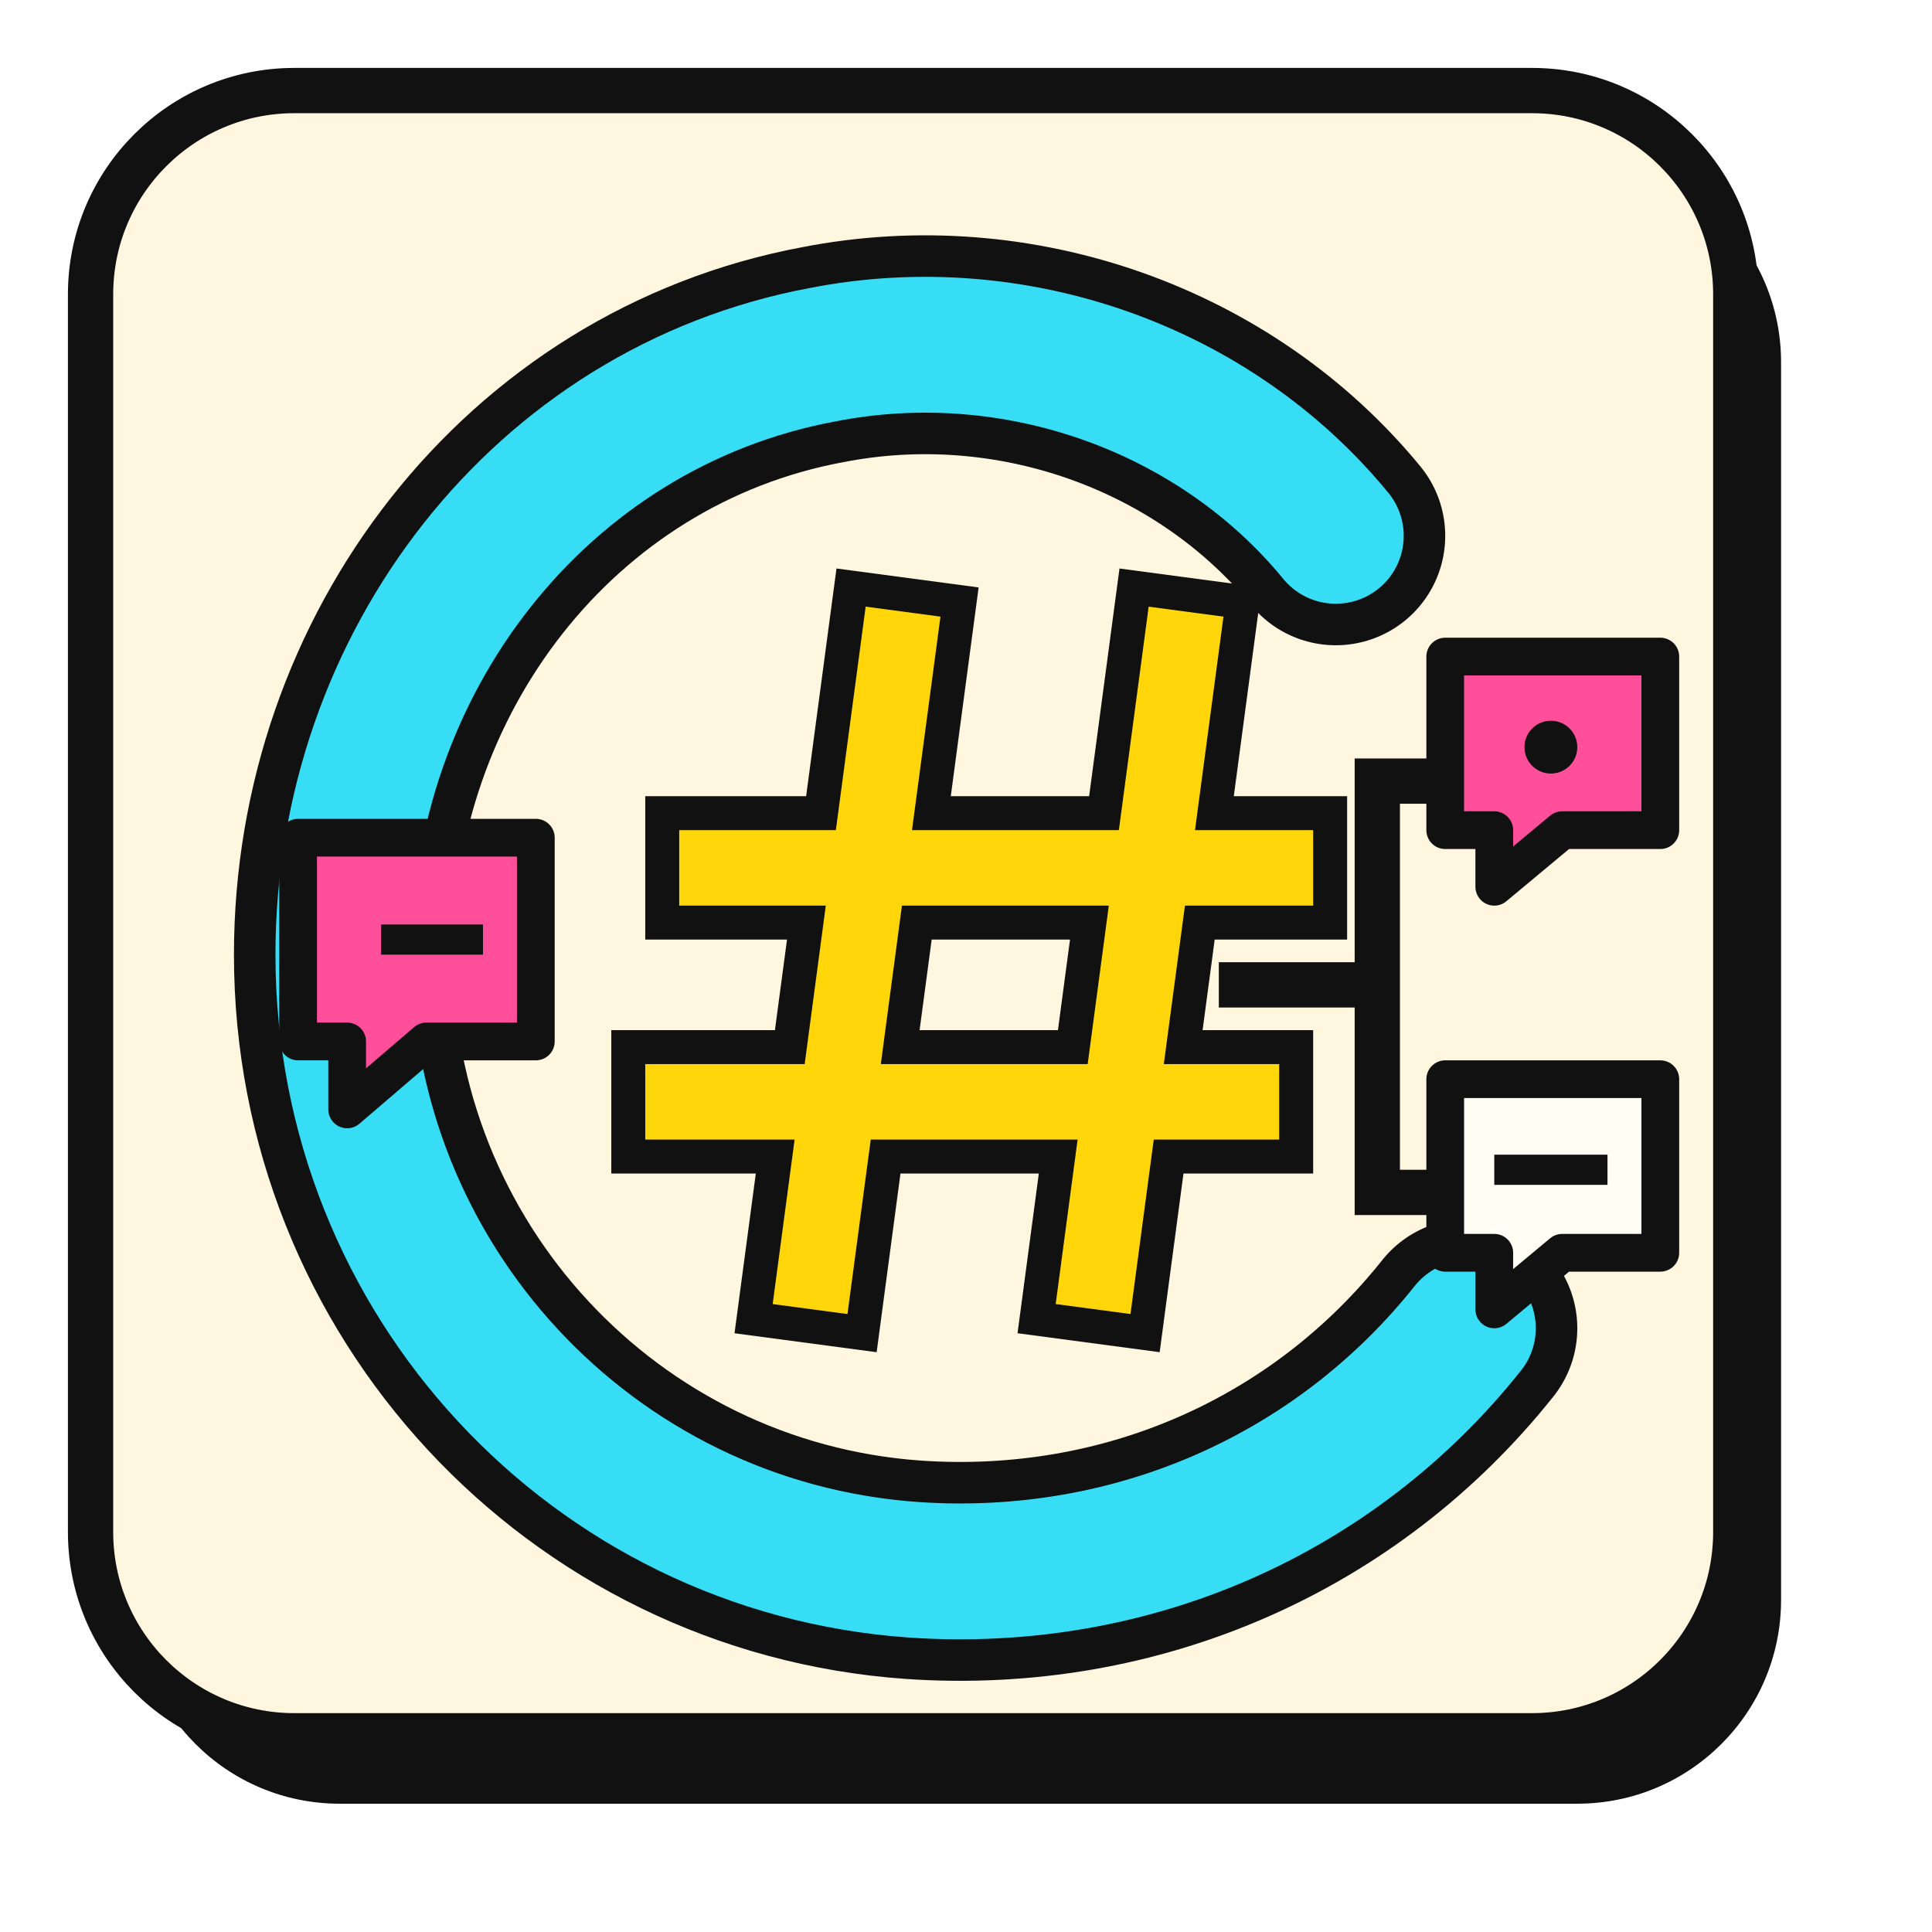
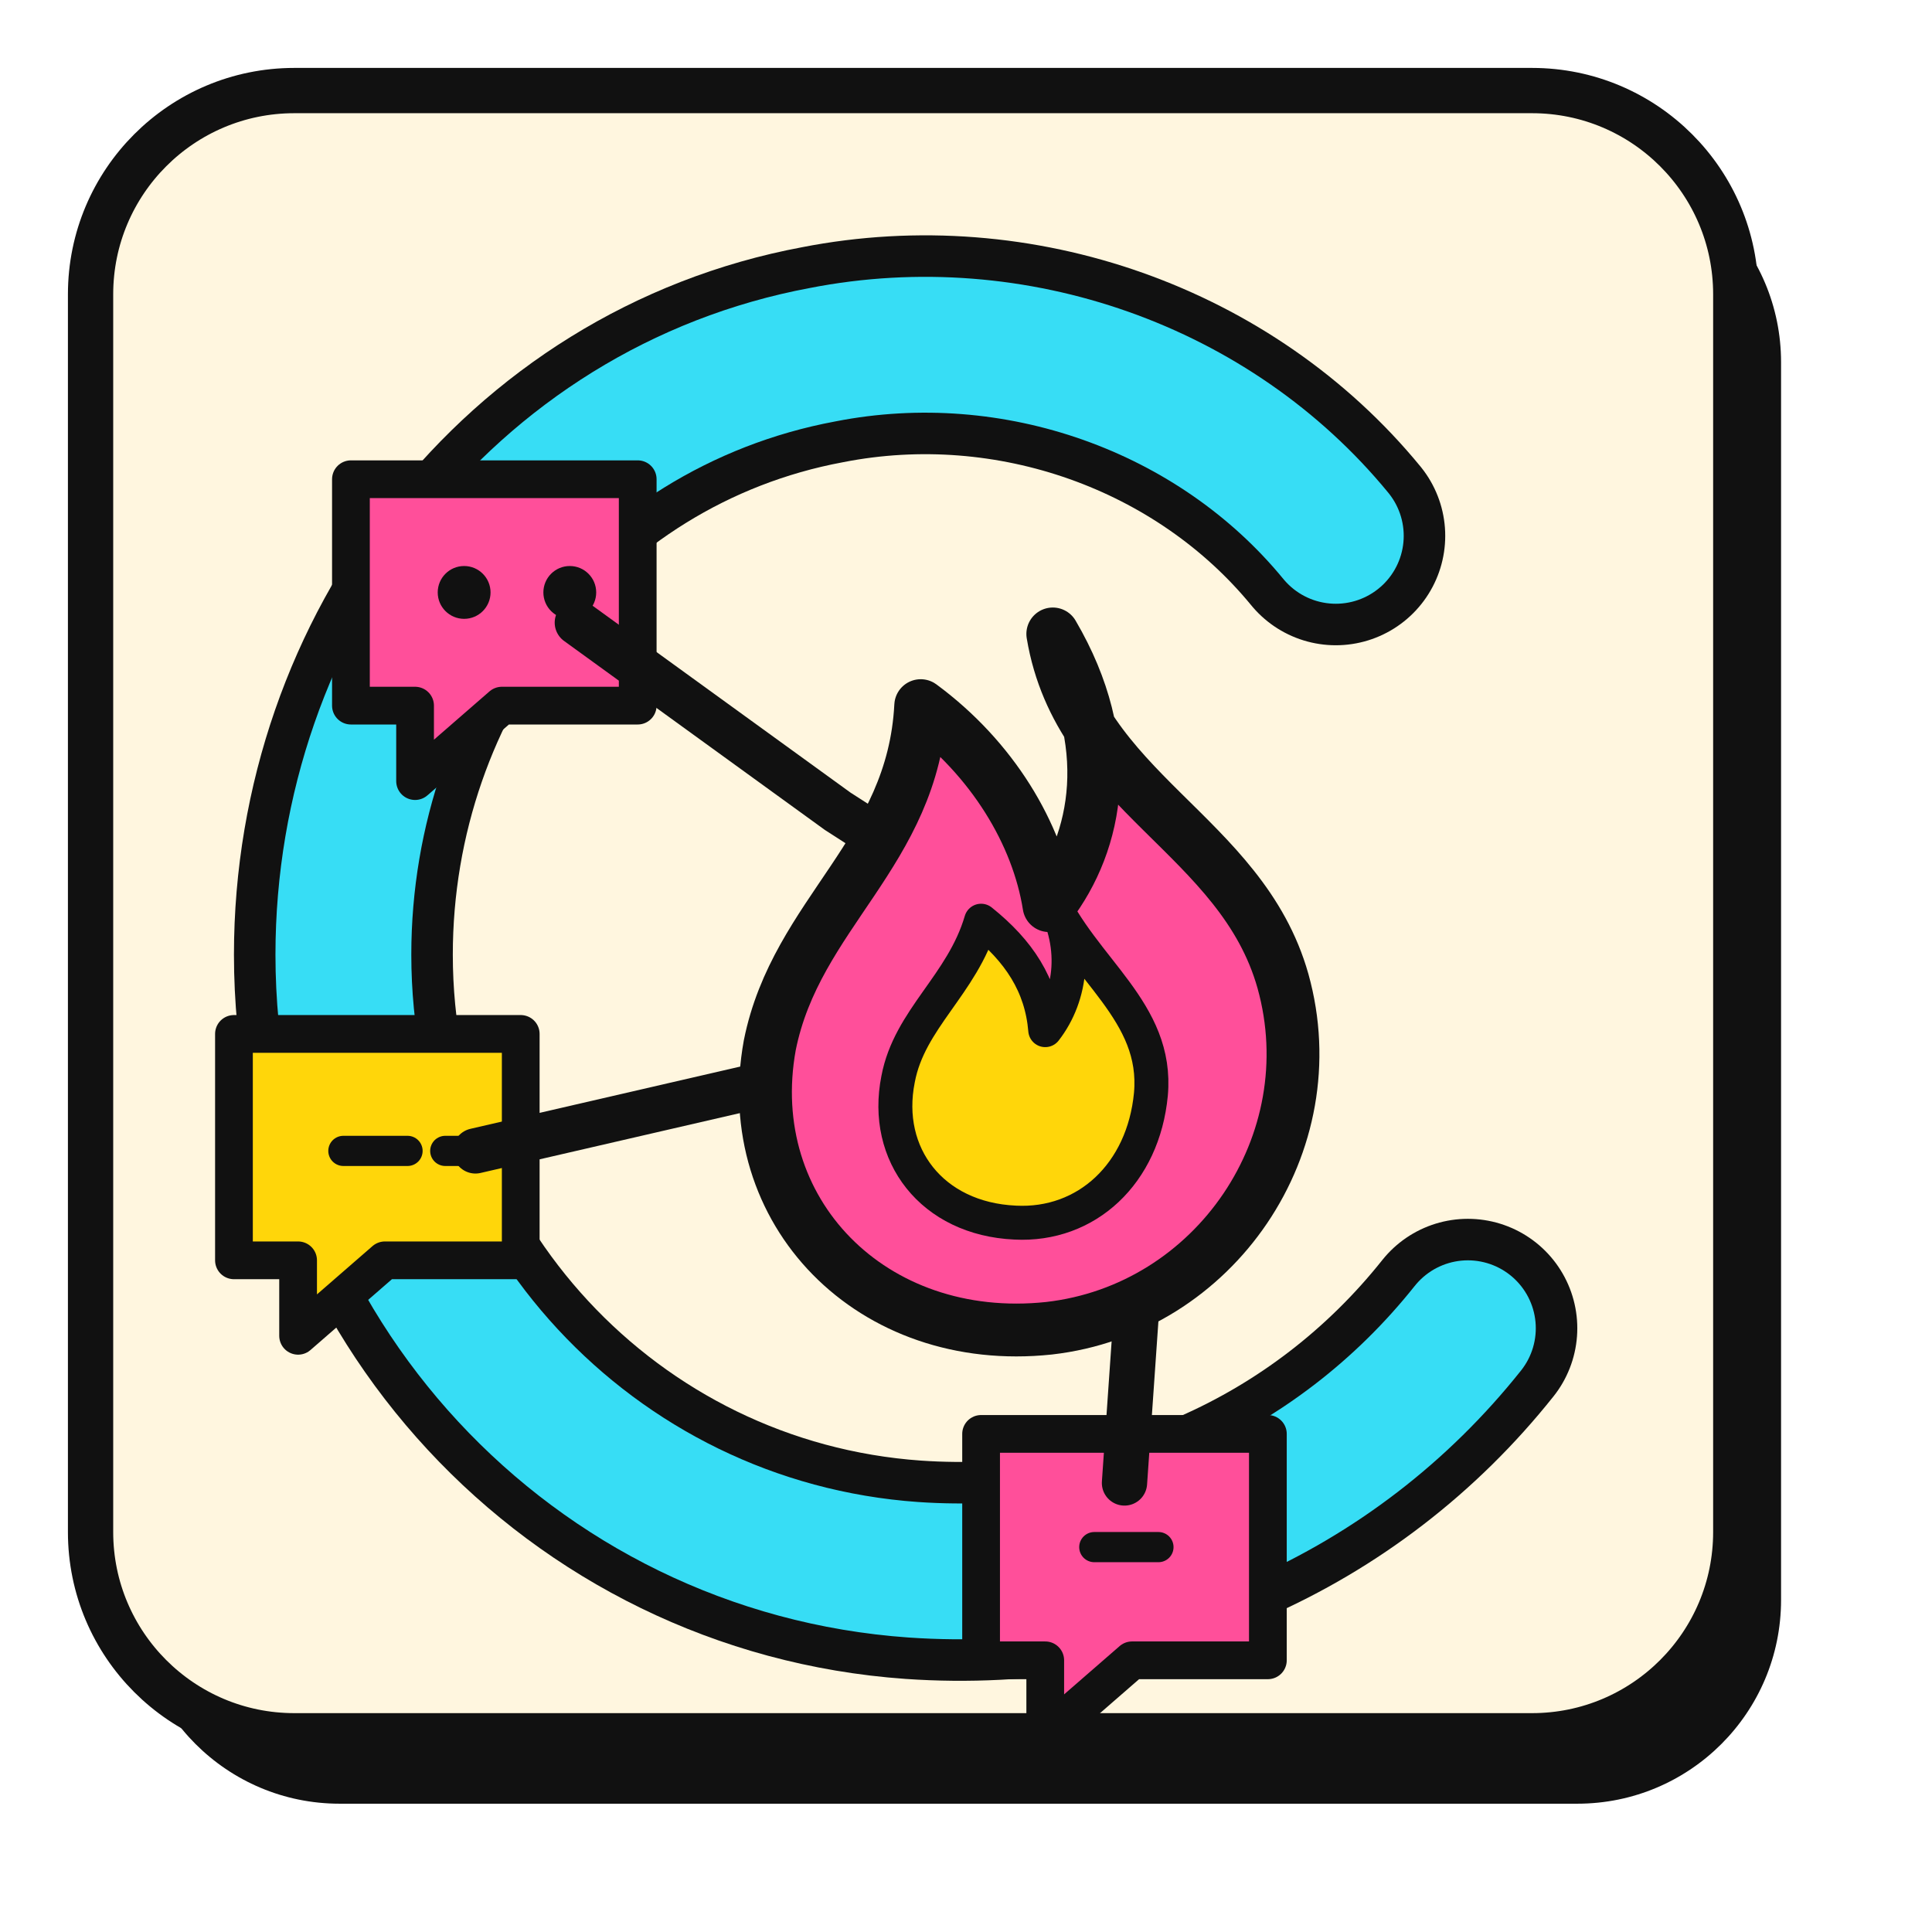
<svg xmlns="http://www.w3.org/2000/svg" width="512" height="512" viewBox="0 0 512 512" role="img" aria-labelledby="title desc">
  <rect x="36" y="42" width="436" height="436" rx="54" fill="#111111" />
  <rect x="24" y="24" width="436" height="436" rx="54" fill="#FFF6DF" stroke="#111111" stroke-width="12" />
  <path d="M354 142C322 103 269 84 218 94C143 108 91 176 91 253C91 339 157 410 242 416C300 420 354 396 389 352" fill="none" stroke="#111111" stroke-width="58" stroke-linecap="round" />
  <path d="M354 142C322 103 269 84 218 94C143 108 91 176 91 253C91 339 157 410 242 416C300 420 354 396 389 352" fill="none" stroke="#37DDF5" stroke-width="36" stroke-linecap="round" />
-   <g fill="none" stroke-linecap="square">
-     <path d="M238 172L216 337M313 172L291 337M190 230H338M181 292H329" stroke="#111111" stroke-width="38" />
-     <path d="M238 172L216 337M313 172L291 337M190 230H338M181 292H329" stroke="#FFD60A" stroke-width="20" />
+   <g stroke="#111111" stroke-width="10" stroke-linejoin="round">
+     <path d="M93 127H169V187H133L110 207V187H93Z" fill="#FF4F9A" />
+     <path d="M62 274H138V334H102L79 354V334H62Z" fill="#FFD60A" />
+     <path d="M260 380H336V440H300L277 460V440H260Z" fill="#FF4F9A" />
  </g>
-   <path d="M329 261H365M365 261V207M365 261V316M365 207H386M365 316H386" fill="none" stroke="#111111" stroke-width="12" stroke-linecap="square" stroke-linejoin="miter" />
-   <g stroke="#111111" stroke-width="10" stroke-linejoin="round">
-     <path d="M383 174H440V220H414L396 235V220H383Z" fill="#FF4F9A" />
-     <path d="M383 286H440V332H414L396 347V332H383Z" fill="#FFFDF4" />
+   <g fill="none" stroke="#111111" stroke-width="12" stroke-linecap="round" stroke-linejoin="round">
+     <path d="M153 165L222 215L264 242" />
+     <path d="M126 305L204 287L264 268" />
+     <path d="M298 393L303 321L288 283" />
  </g>
-   <circle cx="411" cy="198" r="7" fill="#111111" />
-   <path d="M400 310H422" stroke="#111111" stroke-width="8" stroke-linecap="square" />
-   <path d="M79 222H142V276H113L92 294V276H79Z" fill="#FF4F9A" stroke="#111111" stroke-width="10" stroke-linejoin="round" />
-   <path d="M105 249H124" stroke="#111111" stroke-width="8" stroke-linecap="square" />
+   <path d="M279 168C286 210 329 221 340 260C352 303 322 347 278 352C231 357 196 321 204 277C211 242 242 226 244 187C263 201 275 221 278 240C291 223 296 197 279 168Z" fill="#FF4F9A" stroke="#111111" stroke-width="14" stroke-linejoin="round" />
+   <path d="M278 237C287 257 307 268 305 290C303 311 288 325 269 324C247 323 234 306 238 286C241 270 255 261 260 244C270 252 276 261 277 273C284 264 286 250 278 237Z" fill="#FFD60A" stroke="#111111" stroke-width="9" stroke-linejoin="round" />
+   <circle cx="123" cy="157" r="7" fill="#111111" />
+   <circle cx="151" cy="157" r="7" fill="#111111" />
+   <path d="M91 305H108M118 305H127" stroke="#111111" stroke-width="8" stroke-linecap="round" />
+   <path d="M290 410H307" stroke="#111111" stroke-width="8" stroke-linecap="round" />
</svg>
